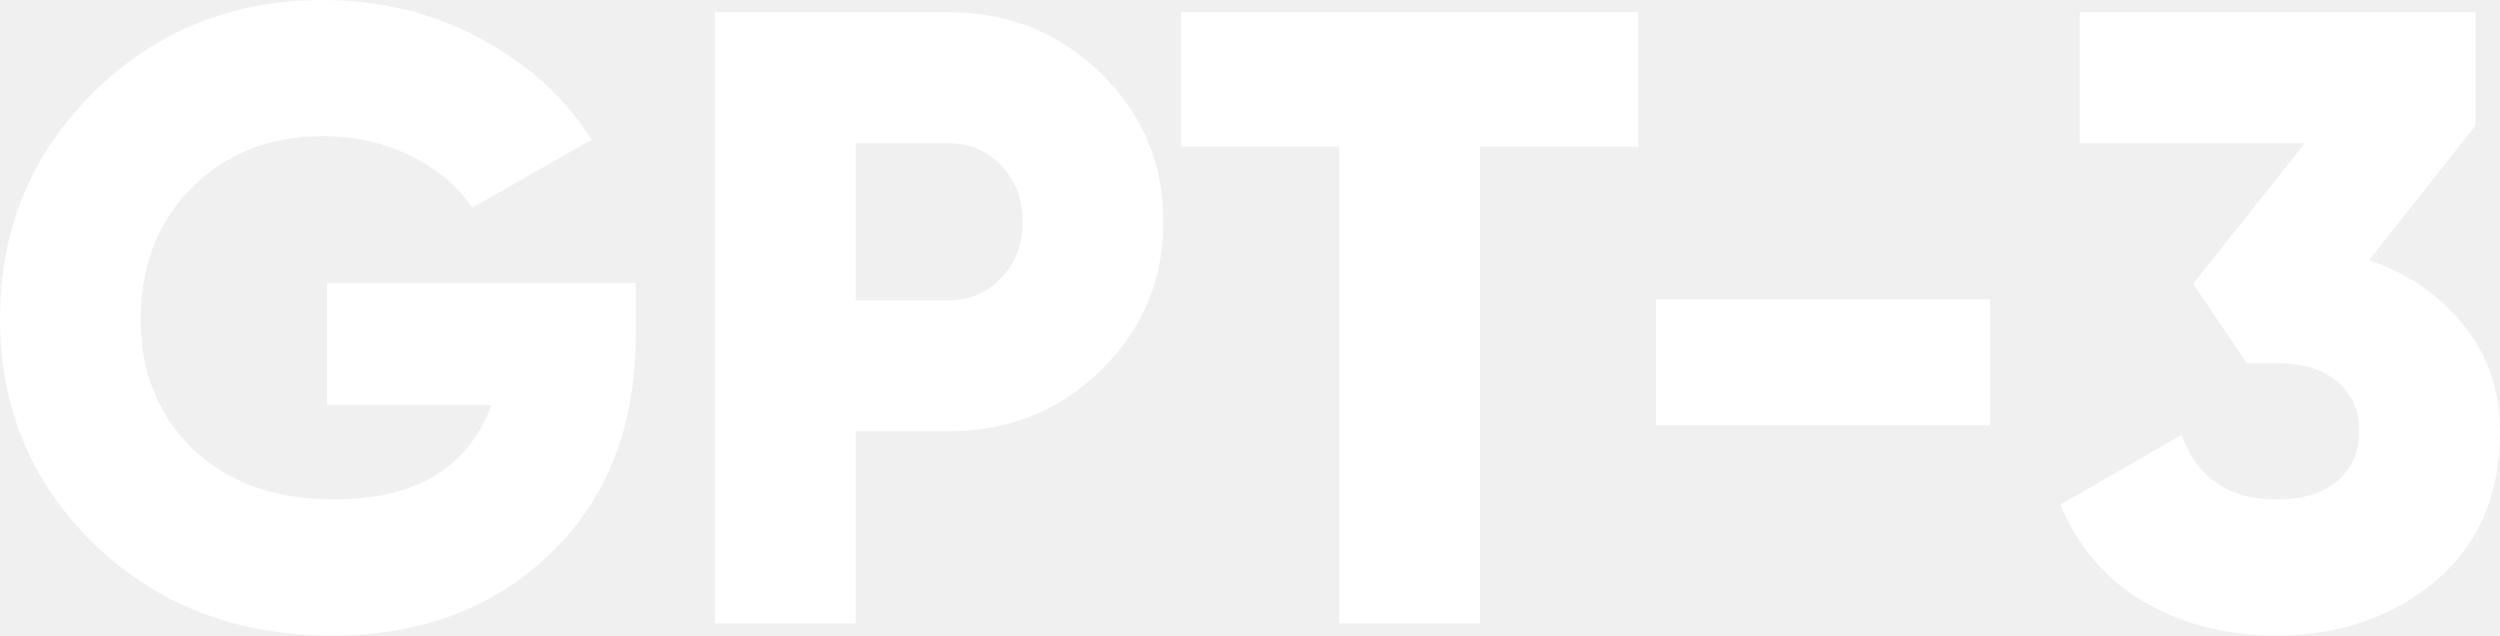
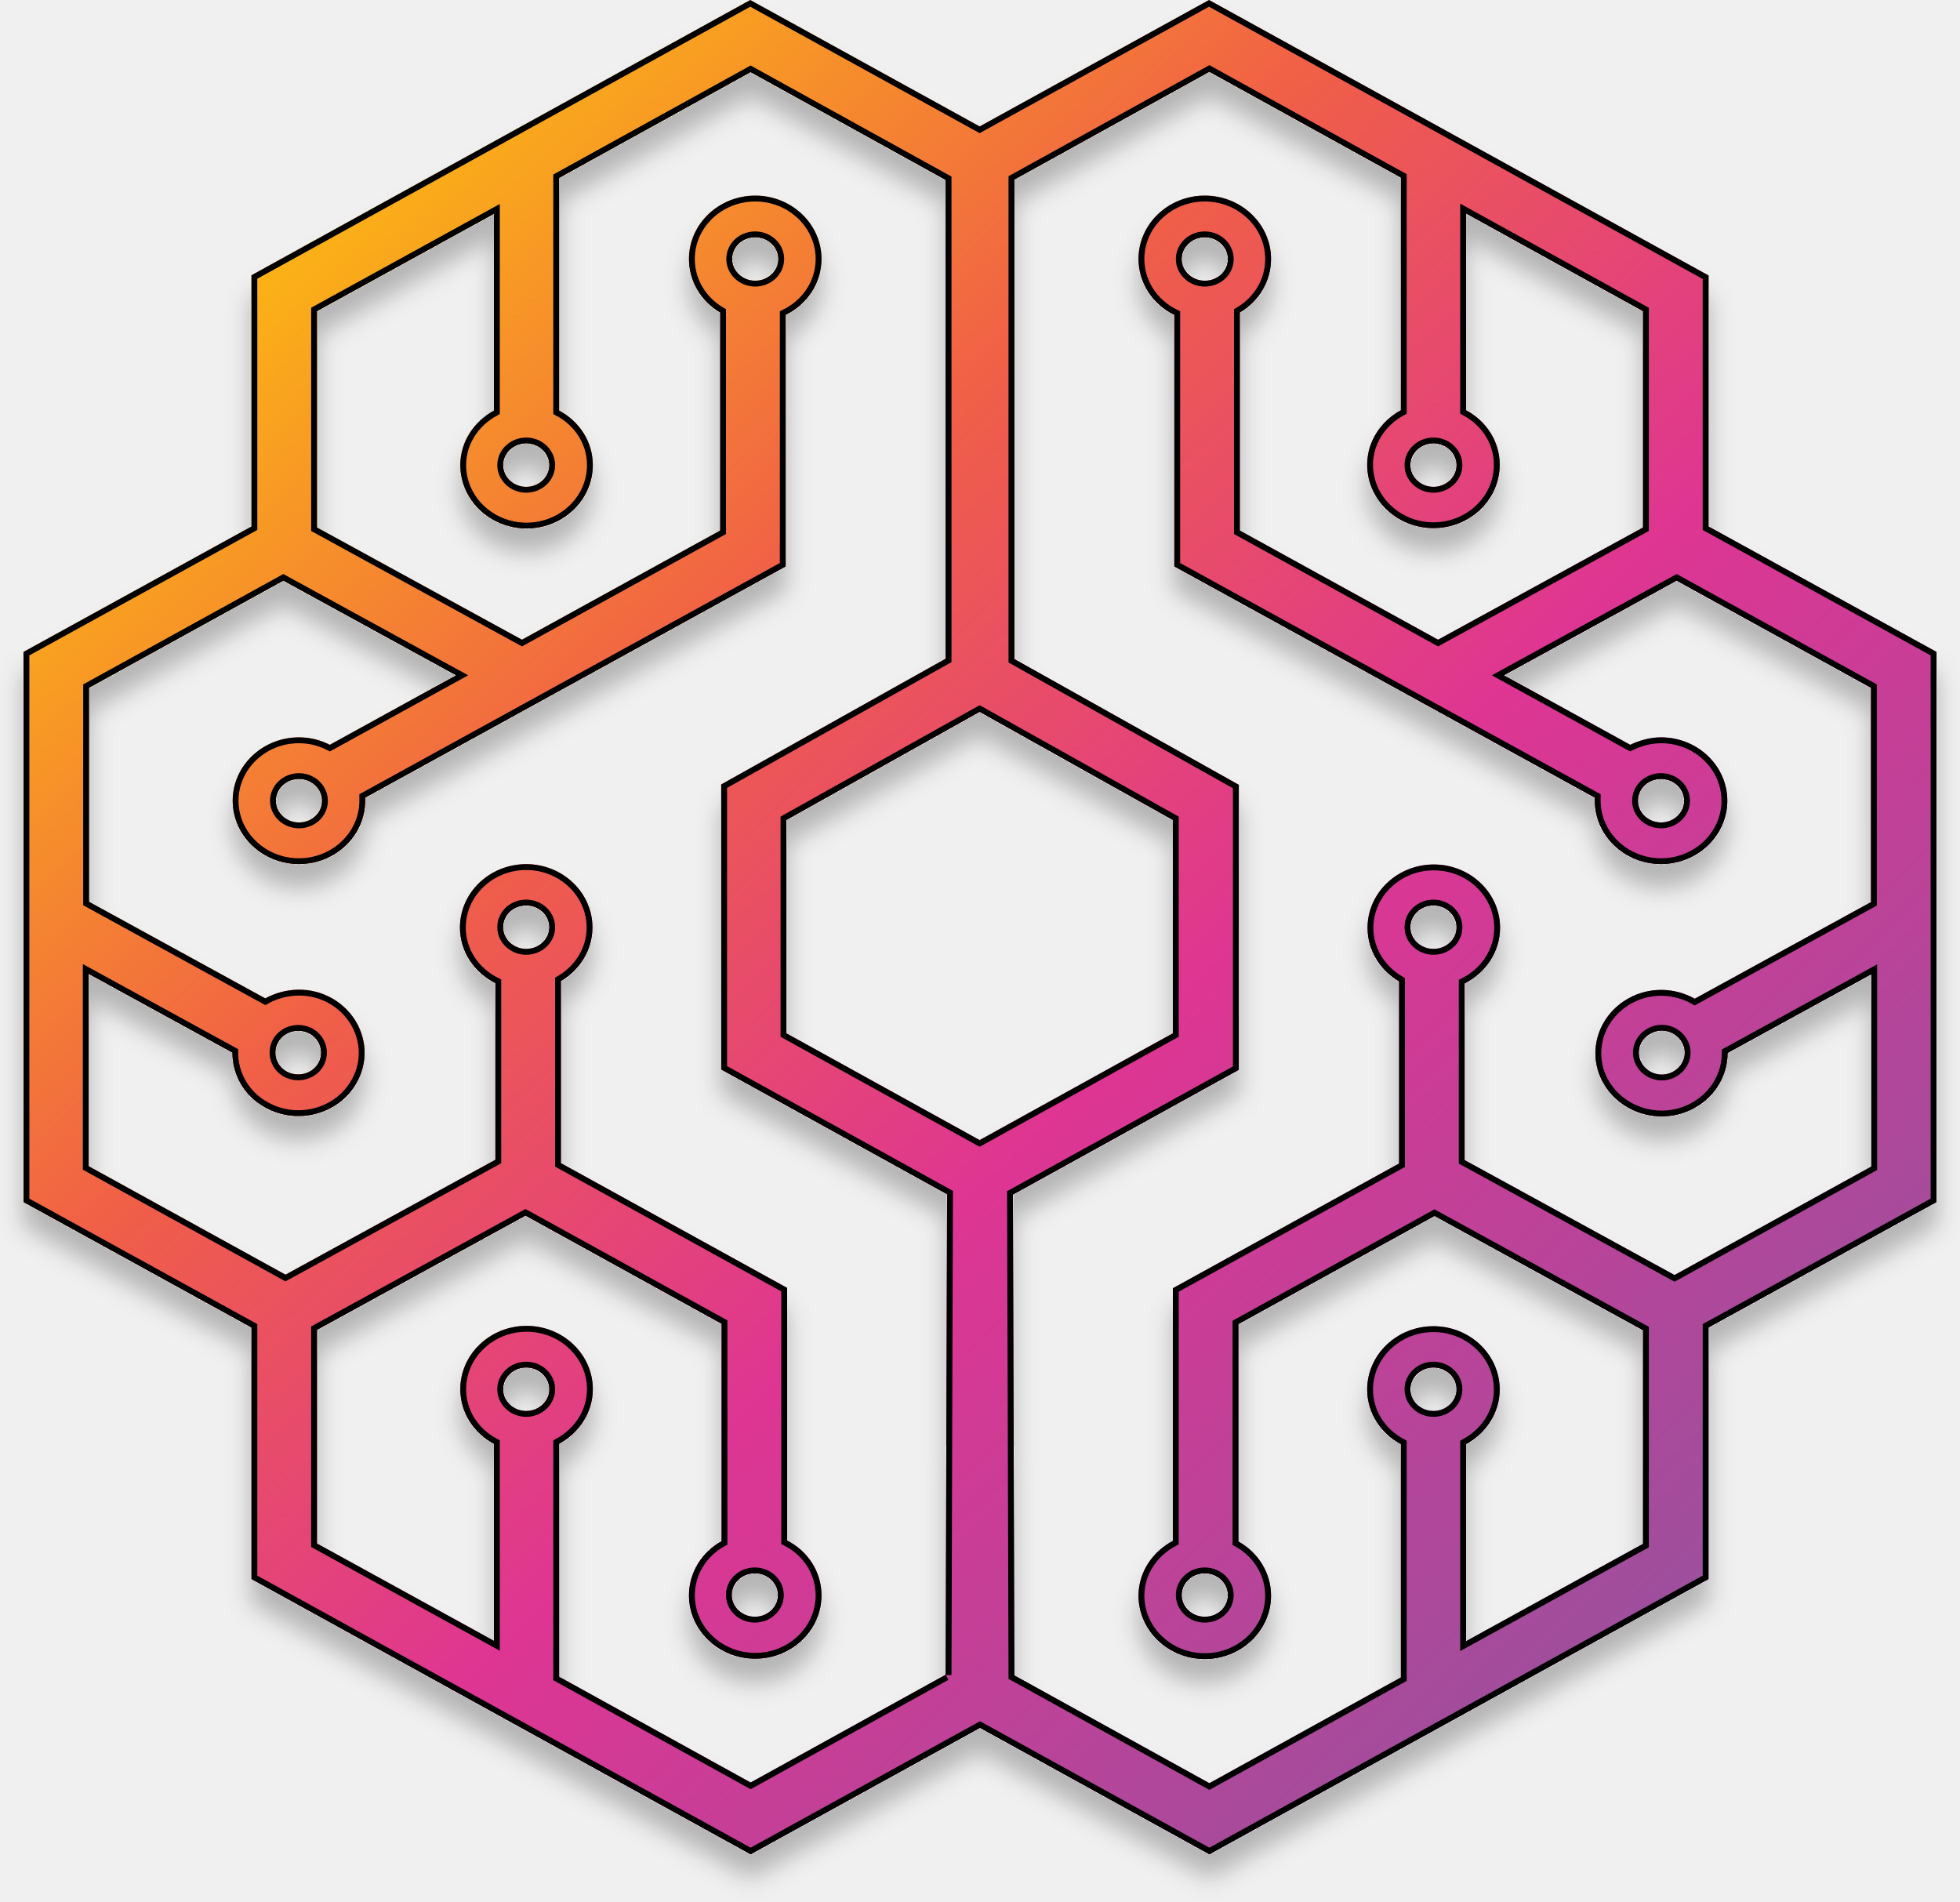
- <svg xmlns="http://www.w3.org/2000/svg" width="118" height="30" viewBox="0 0 118 30" fill="none">
-   <path d="M30.003 13.352V15.824C30.003 20.137 28.647 23.585 25.936 26.168C23.253 28.723 19.836 30 15.686 30C11.177 30 7.428 28.558 4.44 25.673C1.48 22.788 0 19.244 0 15.041C0 10.838 1.466 7.28 4.399 4.368C7.359 1.456 10.969 0 15.23 0C17.941 0 20.417 0.604 22.658 1.813C24.926 3.022 26.683 4.615 27.928 6.593L22.284 9.808C21.648 8.819 20.694 8.008 19.421 7.376C18.176 6.745 16.765 6.429 15.188 6.429C12.726 6.429 10.679 7.239 9.047 8.86C7.442 10.481 6.64 12.555 6.64 15.082C6.64 17.582 7.47 19.629 9.13 21.223C10.79 22.788 13.003 23.571 15.769 23.571C19.615 23.571 22.091 22.088 23.197 19.121H15.437V13.352H30.003Z" fill="white" />
-   <path d="M44.743 0.577C47.593 0.577 50 1.538 51.964 3.462C53.928 5.385 54.91 7.72 54.91 10.467C54.91 13.214 53.928 15.55 51.964 17.473C50 19.396 47.593 20.357 44.743 20.357H40.386V29.423H33.746V0.577H44.743ZM44.743 14.176C45.767 14.176 46.611 13.819 47.275 13.104C47.938 12.39 48.27 11.511 48.27 10.467C48.27 9.423 47.938 8.544 47.275 7.83C46.611 7.115 45.767 6.758 44.743 6.758H40.386V14.176H44.743Z" fill="white" />
-   <path d="M77.322 0.577V6.923H69.853V29.423H63.213V6.923H55.743V0.577H77.322Z" fill="white" />
-   <path d="M78.162 20.069V14.135H93.931V20.069H78.162Z" fill="white" />
-   <path d="M111.817 12.28C113.67 12.912 115.164 13.942 116.299 15.371C117.433 16.772 118 18.434 118 20.357C118 23.379 116.976 25.742 114.929 27.445C112.882 29.148 110.378 30 107.418 30C105.122 30 103.061 29.478 101.235 28.434C99.437 27.39 98.109 25.852 97.251 23.819L102.978 20.522C103.697 22.555 105.177 23.571 107.418 23.571C108.718 23.571 109.7 23.269 110.364 22.665C111.028 22.06 111.36 21.291 111.36 20.357C111.36 19.423 111.028 18.654 110.364 18.049C109.7 17.445 108.718 17.143 107.418 17.143H106.049L103.517 13.393L108.787 6.758H98.164V0.577H116.838V5.934L111.817 12.28Z" fill="white" />
+ <svg xmlns="http://www.w3.org/2000/svg" width="334" height="324" viewBox="0 0 334 324" fill="none">
+   <g filter="url(#filter0_d_254332_5741)">
+     <mask id="path-1-inside-1_254332_5741" fill="white">
+       <path d="M291.093 46.909L206.028 0L166.94 21.548L127.851 0L42.847 46.909V89.716L4 111.091V204.851L42.847 226.226V269.091L127.911 316L167 294.452L206.089 316L291.153 269.091V226.226L330 204.851V111.091L291.153 89.716V46.909H291.093ZM244.271 75.563C246.446 75.563 248.198 77.238 248.198 79.26C248.198 81.282 246.446 82.957 244.271 82.957C242.096 82.957 240.344 81.282 240.344 79.26C240.344 77.238 242.096 75.563 244.271 75.563ZM89.669 75.563C91.844 75.563 93.596 77.238 93.596 79.26C93.596 81.282 91.844 82.957 89.669 82.957C87.494 82.957 85.742 81.282 85.742 79.26C85.742 77.238 87.494 75.563 89.669 75.563ZM89.669 240.437C87.494 240.437 85.742 238.762 85.742 236.74C85.742 234.718 87.494 233.043 89.669 233.043C91.844 233.043 93.596 234.718 93.596 236.74C93.596 238.762 91.844 240.437 89.669 240.437ZM161.14 285.382L127.911 303.753L95.287 285.729V246.041C98.671 244.192 101.027 240.726 101.027 236.74C101.027 230.79 95.952 225.937 89.729 225.937C83.506 225.937 78.431 230.79 78.431 236.74C78.431 240.726 80.727 244.192 84.171 246.041V279.605L54.024 263.025V226.63L89.548 207.162L122.957 225.59V262.621C119.635 264.469 117.399 267.936 117.399 271.864C117.399 277.814 122.474 282.667 128.697 282.667C134.92 282.667 139.994 277.814 139.994 271.864C139.994 267.82 137.638 264.296 134.134 262.505V219.467L95.589 198.208V167.185C98.791 165.279 100.966 161.928 100.966 158.058C100.966 152.107 95.891 147.255 89.669 147.255C83.446 147.255 78.371 152.107 78.371 158.058C78.371 162.217 80.848 165.741 84.412 167.532V197.63L48.647 217.214L15.116 198.728V165.972L39.584 179.375C39.584 183.13 41.578 186.769 45.203 188.733C50.58 191.737 57.528 189.947 60.609 184.805C63.751 179.664 61.878 173.078 56.501 170.074C52.876 168.052 48.586 168.283 45.203 170.132L15.177 153.667V117.215L48.284 98.959L77.707 115.077L56.199 126.92C54.628 126.111 52.876 125.649 50.943 125.649C44.72 125.649 39.645 130.502 39.645 136.452C39.645 142.402 44.72 147.255 50.943 147.255C57.165 147.255 62.24 142.402 62.24 136.452C62.24 136.279 62.24 136.105 62.24 135.932L133.893 96.533V53.668C137.517 51.877 139.994 48.295 139.994 44.136C139.994 38.186 134.92 33.333 128.697 33.333C122.474 33.333 117.399 38.186 117.399 44.136C117.399 48.007 119.514 51.357 122.716 53.264V90.409L88.944 109.011L54.024 89.89V53.032L84.171 36.453V69.959C80.788 71.808 78.431 75.274 78.431 79.26C78.431 85.21 83.506 90.063 89.729 90.063C95.952 90.063 101.027 85.21 101.027 79.26C101.027 75.274 98.731 71.808 95.287 69.959V30.329L127.911 12.305L161.14 30.676V112.246L122.897 133.679V182.263L161.381 203.522L161.14 285.44V285.382ZM85.742 158C85.742 155.92 87.494 154.303 89.669 154.303C91.844 154.303 93.596 155.978 93.596 158C93.596 160.022 91.844 161.697 89.669 161.697C87.494 161.697 85.742 160.022 85.742 158ZM124.709 271.806C124.709 269.727 126.461 268.109 128.636 268.109C130.811 268.109 132.563 269.784 132.563 271.806C132.563 273.828 130.811 275.503 128.636 275.503C126.461 275.503 124.709 273.828 124.709 271.806ZM47.438 177.526C48.526 175.735 50.882 175.158 52.755 176.14C54.628 177.18 55.232 179.433 54.205 181.223C53.117 183.014 50.761 183.592 48.888 182.61C47.016 181.57 46.411 179.317 47.438 177.526ZM54.87 136.452C54.87 138.532 53.117 140.149 50.943 140.149C48.768 140.149 47.016 138.474 47.016 136.452C47.016 134.43 48.768 132.755 50.943 132.755C53.117 132.755 54.87 134.43 54.87 136.452ZM124.77 44.136C124.77 42.056 126.522 40.439 128.697 40.439C130.872 40.439 132.624 42.114 132.624 44.136C132.624 46.158 130.872 47.833 128.697 47.833C126.522 47.833 124.77 46.158 124.77 44.136ZM134.013 176.082V139.745L166.94 121.316L199.866 139.745V176.082L166.94 194.279L134.013 176.082ZM244.271 240.437C242.096 240.437 240.344 238.762 240.344 236.74C240.344 234.718 242.096 233.043 244.271 233.043C246.446 233.043 248.198 234.718 248.198 236.74C248.198 238.762 246.446 240.437 244.271 240.437ZM318.823 117.272V153.725L288.797 170.189C285.414 168.283 281.124 168.11 277.499 170.132C272.122 173.136 270.249 179.721 273.391 184.863C276.533 190.004 283.42 191.795 288.797 188.791C292.422 186.769 294.415 183.13 294.415 179.433L318.884 166.03V198.785L285.353 217.272L249.587 197.688V167.59C253.152 165.799 255.629 162.217 255.629 158.116C255.629 152.165 250.554 147.313 244.331 147.313C238.109 147.313 233.034 152.165 233.034 158.116C233.034 161.986 235.209 165.337 238.411 167.243V198.265L199.866 219.525V262.563C196.422 264.412 194.006 267.878 194.006 271.922C194.006 277.872 199.08 282.725 205.303 282.725C211.526 282.725 216.601 277.872 216.601 271.922C216.601 267.993 214.365 264.527 211.043 262.679V225.648L244.452 207.22L279.976 226.688V263.083L249.829 279.663V246.099C253.212 244.25 255.569 240.784 255.569 236.798C255.569 230.848 250.494 225.995 244.271 225.995C238.048 225.995 232.973 230.848 232.973 236.798C232.973 240.784 235.269 244.25 238.713 246.099V285.844L206.089 303.868L172.86 285.498L172.619 203.58L211.103 182.321V133.737L172.86 112.304V30.618L206.089 12.247L238.713 30.271V69.901C235.329 71.75 232.973 75.216 232.973 79.202C232.973 85.153 238.048 90.005 244.271 90.005C250.494 90.005 255.569 85.153 255.569 79.202C255.569 75.216 253.273 71.75 249.829 69.901V36.395L279.976 53.032V89.89L245.056 109.011L211.284 90.409V53.264C214.486 51.357 216.601 48.007 216.601 44.136C216.601 38.186 211.526 33.333 205.303 33.333C199.08 33.333 194.006 38.186 194.006 44.136C194.006 48.295 196.483 51.877 200.107 53.668V96.533L271.76 135.932C271.76 135.932 271.76 136.279 271.76 136.452C271.76 142.402 276.835 147.255 283.057 147.255C289.28 147.255 294.355 142.402 294.355 136.452C294.355 130.502 289.28 125.649 283.057 125.649C281.185 125.649 279.372 126.169 277.801 126.92L256.294 115.077L285.716 98.959L318.823 117.215V117.272ZM285.112 182.61C283.239 183.65 280.883 183.014 279.795 181.223C278.708 179.433 279.372 177.18 281.245 176.14C283.118 175.1 285.474 175.735 286.562 177.526C287.649 179.317 286.984 181.57 285.112 182.61ZM248.198 158C248.198 160.08 246.446 161.697 244.271 161.697C242.096 161.697 240.344 160.022 240.344 158C240.344 155.978 242.096 154.303 244.271 154.303C246.446 154.303 248.198 155.978 248.198 158ZM209.23 271.806C209.23 273.886 207.478 275.503 205.303 275.503C203.128 275.503 201.376 273.828 201.376 271.806C201.376 269.784 203.128 268.109 205.303 268.109C207.478 268.109 209.23 269.784 209.23 271.806ZM209.23 44.136C209.23 46.216 207.478 47.833 205.303 47.833C203.128 47.833 201.376 46.158 201.376 44.136C201.376 42.114 203.128 40.439 205.303 40.439C207.478 40.439 209.23 42.114 209.23 44.136ZM279.13 136.452C279.13 134.372 280.883 132.755 283.057 132.755C285.232 132.755 286.984 134.43 286.984 136.452C286.984 138.474 285.232 140.149 283.057 140.149C280.883 140.149 279.13 138.474 279.13 136.452Z" />
+     </mask>
+     <path d="M291.093 46.909L206.028 0L166.94 21.548L127.851 0L42.847 46.909V89.716L4 111.091V204.851L42.847 226.226V269.091L127.911 316L167 294.452L206.089 316L291.153 269.091V226.226L330 204.851V111.091L291.153 89.716V46.909H291.093ZM244.271 75.563C246.446 75.563 248.198 77.238 248.198 79.26C248.198 81.282 246.446 82.957 244.271 82.957C242.096 82.957 240.344 81.282 240.344 79.26C240.344 77.238 242.096 75.563 244.271 75.563ZM89.669 75.563C91.844 75.563 93.596 77.238 93.596 79.26C93.596 81.282 91.844 82.957 89.669 82.957C87.494 82.957 85.742 81.282 85.742 79.26C85.742 77.238 87.494 75.563 89.669 75.563ZM89.669 240.437C87.494 240.437 85.742 238.762 85.742 236.74C85.742 234.718 87.494 233.043 89.669 233.043C91.844 233.043 93.596 234.718 93.596 236.74C93.596 238.762 91.844 240.437 89.669 240.437ZM161.14 285.382L127.911 303.753L95.287 285.729V246.041C98.671 244.192 101.027 240.726 101.027 236.74C101.027 230.79 95.952 225.937 89.729 225.937C83.506 225.937 78.431 230.79 78.431 236.74C78.431 240.726 80.727 244.192 84.171 246.041V279.605L54.024 263.025V226.63L89.548 207.162L122.957 225.59V262.621C119.635 264.469 117.399 267.936 117.399 271.864C117.399 277.814 122.474 282.667 128.697 282.667C134.92 282.667 139.994 277.814 139.994 271.864C139.994 267.82 137.638 264.296 134.134 262.505V219.467L95.589 198.208V167.185C98.791 165.279 100.966 161.928 100.966 158.058C100.966 152.107 95.891 147.255 89.669 147.255C83.446 147.255 78.371 152.107 78.371 158.058C78.371 162.217 80.848 165.741 84.412 167.532V197.63L48.647 217.214L15.116 198.728V165.972L39.584 179.375C39.584 183.13 41.578 186.769 45.203 188.733C50.58 191.737 57.528 189.947 60.609 184.805C63.751 179.664 61.878 173.078 56.501 170.074C52.876 168.052 48.586 168.283 45.203 170.132L15.177 153.667V117.215L48.284 98.959L77.707 115.077L56.199 126.92C54.628 126.111 52.876 125.649 50.943 125.649C44.72 125.649 39.645 130.502 39.645 136.452C39.645 142.402 44.72 147.255 50.943 147.255C57.165 147.255 62.24 142.402 62.24 136.452C62.24 136.279 62.24 136.105 62.24 135.932L133.893 96.533V53.668C137.517 51.877 139.994 48.295 139.994 44.136C139.994 38.186 134.92 33.333 128.697 33.333C122.474 33.333 117.399 38.186 117.399 44.136C117.399 48.007 119.514 51.357 122.716 53.264V90.409L88.944 109.011L54.024 89.89V53.032L84.171 36.453V69.959C80.788 71.808 78.431 75.274 78.431 79.26C78.431 85.21 83.506 90.063 89.729 90.063C95.952 90.063 101.027 85.21 101.027 79.26C101.027 75.274 98.731 71.808 95.287 69.959V30.329L127.911 12.305L161.14 30.676V112.246L122.897 133.679V182.263L161.381 203.522L161.14 285.44V285.382ZM85.742 158C85.742 155.92 87.494 154.303 89.669 154.303C91.844 154.303 93.596 155.978 93.596 158C93.596 160.022 91.844 161.697 89.669 161.697C87.494 161.697 85.742 160.022 85.742 158ZM124.709 271.806C124.709 269.727 126.461 268.109 128.636 268.109C130.811 268.109 132.563 269.784 132.563 271.806C132.563 273.828 130.811 275.503 128.636 275.503C126.461 275.503 124.709 273.828 124.709 271.806ZM47.438 177.526C48.526 175.735 50.882 175.158 52.755 176.14C54.628 177.18 55.232 179.433 54.205 181.223C53.117 183.014 50.761 183.592 48.888 182.61C47.016 181.57 46.411 179.317 47.438 177.526ZM54.87 136.452C54.87 138.532 53.117 140.149 50.943 140.149C48.768 140.149 47.016 138.474 47.016 136.452C47.016 134.43 48.768 132.755 50.943 132.755C53.117 132.755 54.87 134.43 54.87 136.452ZM124.77 44.136C124.77 42.056 126.522 40.439 128.697 40.439C130.872 40.439 132.624 42.114 132.624 44.136C132.624 46.158 130.872 47.833 128.697 47.833C126.522 47.833 124.77 46.158 124.77 44.136ZM134.013 176.082V139.745L166.94 121.316L199.866 139.745V176.082L166.94 194.279L134.013 176.082ZM244.271 240.437C242.096 240.437 240.344 238.762 240.344 236.74C240.344 234.718 242.096 233.043 244.271 233.043C246.446 233.043 248.198 234.718 248.198 236.74C248.198 238.762 246.446 240.437 244.271 240.437ZM318.823 117.272V153.725L288.797 170.189C285.414 168.283 281.124 168.11 277.499 170.132C272.122 173.136 270.249 179.721 273.391 184.863C276.533 190.004 283.42 191.795 288.797 188.791C292.422 186.769 294.415 183.13 294.415 179.433L318.884 166.03V198.785L285.353 217.272L249.587 197.688V167.59C253.152 165.799 255.629 162.217 255.629 158.116C255.629 152.165 250.554 147.313 244.331 147.313C238.109 147.313 233.034 152.165 233.034 158.116C233.034 161.986 235.209 165.337 238.411 167.243V198.265L199.866 219.525V262.563C196.422 264.412 194.006 267.878 194.006 271.922C194.006 277.872 199.08 282.725 205.303 282.725C211.526 282.725 216.601 277.872 216.601 271.922C216.601 267.993 214.365 264.527 211.043 262.679V225.648L244.452 207.22L279.976 226.688V263.083L249.829 279.663V246.099C253.212 244.25 255.569 240.784 255.569 236.798C255.569 230.848 250.494 225.995 244.271 225.995C238.048 225.995 232.973 230.848 232.973 236.798C232.973 240.784 235.269 244.25 238.713 246.099V285.844L206.089 303.868L172.86 285.498L172.619 203.58L211.103 182.321V133.737L172.86 112.304V30.618L206.089 12.247L238.713 30.271V69.901C235.329 71.75 232.973 75.216 232.973 79.202C232.973 85.153 238.048 90.005 244.271 90.005C250.494 90.005 255.569 85.153 255.569 79.202C255.569 75.216 253.273 71.75 249.829 69.901V36.395L279.976 53.032V89.89L245.056 109.011L211.284 90.409V53.264C214.486 51.357 216.601 48.007 216.601 44.136C216.601 38.186 211.526 33.333 205.303 33.333C199.08 33.333 194.006 38.186 194.006 44.136C194.006 48.295 196.483 51.877 200.107 53.668V96.533L271.76 135.932C271.76 135.932 271.76 136.279 271.76 136.452C271.76 142.402 276.835 147.255 283.057 147.255C289.28 147.255 294.355 142.402 294.355 136.452C294.355 130.502 289.28 125.649 283.057 125.649C281.185 125.649 279.372 126.169 277.801 126.92L256.294 115.077L285.716 98.959L318.823 117.215V117.272ZM285.112 182.61C283.239 183.65 280.883 183.014 279.795 181.223C278.708 179.433 279.372 177.18 281.245 176.14C283.118 175.1 285.474 175.735 286.562 177.526C287.649 179.317 286.984 181.57 285.112 182.61ZM248.198 158C248.198 160.08 246.446 161.697 244.271 161.697C242.096 161.697 240.344 160.022 240.344 158C240.344 155.978 242.096 154.303 244.271 154.303C246.446 154.303 248.198 155.978 248.198 158ZM209.23 271.806C209.23 273.886 207.478 275.503 205.303 275.503C203.128 275.503 201.376 273.828 201.376 271.806C201.376 269.784 203.128 268.109 205.303 268.109C207.478 268.109 209.23 269.784 209.23 271.806ZM209.23 44.136C209.23 46.216 207.478 47.833 205.303 47.833C203.128 47.833 201.376 46.158 201.376 44.136C201.376 42.114 203.128 40.439 205.303 40.439C207.478 40.439 209.23 42.114 209.23 44.136ZM279.13 136.452C279.13 134.372 280.883 132.755 283.057 132.755C285.232 132.755 286.984 134.43 286.984 136.452C286.984 138.474 285.232 140.149 283.057 140.149C280.883 140.149 279.13 138.474 279.13 136.452Z" fill="url(#paint0_linear_254332_5741)" />
+     <path d="M291.093 46.909L206.028 0L166.94 21.548L127.851 0L42.847 46.909V89.716L4 111.091V204.851L42.847 226.226V269.091L127.911 316L167 294.452L206.089 316L291.153 269.091V226.226L330 204.851V111.091L291.153 89.716V46.909H291.093ZM244.271 75.563C246.446 75.563 248.198 77.238 248.198 79.26C248.198 81.282 246.446 82.957 244.271 82.957C242.096 82.957 240.344 81.282 240.344 79.26C240.344 77.238 242.096 75.563 244.271 75.563ZM89.669 75.563C91.844 75.563 93.596 77.238 93.596 79.26C93.596 81.282 91.844 82.957 89.669 82.957C87.494 82.957 85.742 81.282 85.742 79.26C85.742 77.238 87.494 75.563 89.669 75.563ZM89.669 240.437C87.494 240.437 85.742 238.762 85.742 236.74C85.742 234.718 87.494 233.043 89.669 233.043C91.844 233.043 93.596 234.718 93.596 236.74C93.596 238.762 91.844 240.437 89.669 240.437ZM161.14 285.382L127.911 303.753L95.287 285.729V246.041C98.671 244.192 101.027 240.726 101.027 236.74C101.027 230.79 95.952 225.937 89.729 225.937C83.506 225.937 78.431 230.79 78.431 236.74C78.431 240.726 80.727 244.192 84.171 246.041V279.605L54.024 263.025V226.63L89.548 207.162L122.957 225.59V262.621C119.635 264.469 117.399 267.936 117.399 271.864C117.399 277.814 122.474 282.667 128.697 282.667C134.92 282.667 139.994 277.814 139.994 271.864C139.994 267.82 137.638 264.296 134.134 262.505V219.467L95.589 198.208V167.185C98.791 165.279 100.966 161.928 100.966 158.058C100.966 152.107 95.891 147.255 89.669 147.255C83.446 147.255 78.371 152.107 78.371 158.058C78.371 162.217 80.848 165.741 84.412 167.532V197.63L48.647 217.214L15.116 198.728V165.972L39.584 179.375C39.584 183.13 41.578 186.769 45.203 188.733C50.58 191.737 57.528 189.947 60.609 184.805C63.751 179.664 61.878 173.078 56.501 170.074C52.876 168.052 48.586 168.283 45.203 170.132L15.177 153.667V117.215L48.284 98.959L77.707 115.077L56.199 126.92C54.628 126.111 52.876 125.649 50.943 125.649C44.72 125.649 39.645 130.502 39.645 136.452C39.645 142.402 44.72 147.255 50.943 147.255C57.165 147.255 62.24 142.402 62.24 136.452C62.24 136.279 62.24 136.105 62.24 135.932L133.893 96.533V53.668C137.517 51.877 139.994 48.295 139.994 44.136C139.994 38.186 134.92 33.333 128.697 33.333C122.474 33.333 117.399 38.186 117.399 44.136C117.399 48.007 119.514 51.357 122.716 53.264V90.409L88.944 109.011L54.024 89.89V53.032L84.171 36.453V69.959C80.788 71.808 78.431 75.274 78.431 79.26C78.431 85.21 83.506 90.063 89.729 90.063C95.952 90.063 101.027 85.21 101.027 79.26C101.027 75.274 98.731 71.808 95.287 69.959V30.329L127.911 12.305L161.14 30.676V112.246L122.897 133.679V182.263L161.381 203.522L161.14 285.44V285.382ZM85.742 158C85.742 155.92 87.494 154.303 89.669 154.303C91.844 154.303 93.596 155.978 93.596 158C93.596 160.022 91.844 161.697 89.669 161.697C87.494 161.697 85.742 160.022 85.742 158ZM124.709 271.806C124.709 269.727 126.461 268.109 128.636 268.109C130.811 268.109 132.563 269.784 132.563 271.806C132.563 273.828 130.811 275.503 128.636 275.503C126.461 275.503 124.709 273.828 124.709 271.806ZM47.438 177.526C48.526 175.735 50.882 175.158 52.755 176.14C54.628 177.18 55.232 179.433 54.205 181.223C53.117 183.014 50.761 183.592 48.888 182.61C47.016 181.57 46.411 179.317 47.438 177.526ZM54.87 136.452C54.87 138.532 53.117 140.149 50.943 140.149C48.768 140.149 47.016 138.474 47.016 136.452C47.016 134.43 48.768 132.755 50.943 132.755C53.117 132.755 54.87 134.43 54.87 136.452ZM124.77 44.136C124.77 42.056 126.522 40.439 128.697 40.439C130.872 40.439 132.624 42.114 132.624 44.136C132.624 46.158 130.872 47.833 128.697 47.833C126.522 47.833 124.77 46.158 124.77 44.136ZM134.013 176.082V139.745L166.94 121.316L199.866 139.745V176.082L166.94 194.279L134.013 176.082ZM244.271 240.437C242.096 240.437 240.344 238.762 240.344 236.74C240.344 234.718 242.096 233.043 244.271 233.043C246.446 233.043 248.198 234.718 248.198 236.74C248.198 238.762 246.446 240.437 244.271 240.437ZM318.823 117.272V153.725L288.797 170.189C285.414 168.283 281.124 168.11 277.499 170.132C272.122 173.136 270.249 179.721 273.391 184.863C276.533 190.004 283.42 191.795 288.797 188.791C292.422 186.769 294.415 183.13 294.415 179.433L318.884 166.03V198.785L285.353 217.272L249.587 197.688V167.59C253.152 165.799 255.629 162.217 255.629 158.116C255.629 152.165 250.554 147.313 244.331 147.313C238.109 147.313 233.034 152.165 233.034 158.116C233.034 161.986 235.209 165.337 238.411 167.243V198.265L199.866 219.525V262.563C196.422 264.412 194.006 267.878 194.006 271.922C194.006 277.872 199.08 282.725 205.303 282.725C211.526 282.725 216.601 277.872 216.601 271.922C216.601 267.993 214.365 264.527 211.043 262.679V225.648L244.452 207.22L279.976 226.688V263.083L249.829 279.663V246.099C253.212 244.25 255.569 240.784 255.569 236.798C255.569 230.848 250.494 225.995 244.271 225.995C238.048 225.995 232.973 230.848 232.973 236.798C232.973 240.784 235.269 244.25 238.713 246.099V285.844L206.089 303.868L172.86 285.498L172.619 203.58L211.103 182.321V133.737L172.86 112.304V30.618L206.089 12.247L238.713 30.271V69.901C235.329 71.75 232.973 75.216 232.973 79.202C232.973 85.153 238.048 90.005 244.271 90.005C250.494 90.005 255.569 85.153 255.569 79.202C255.569 75.216 253.273 71.75 249.829 69.901V36.395L279.976 53.032V89.89L245.056 109.011L211.284 90.409V53.264C214.486 51.357 216.601 48.007 216.601 44.136C216.601 38.186 211.526 33.333 205.303 33.333C199.08 33.333 194.006 38.186 194.006 44.136C194.006 48.295 196.483 51.877 200.107 53.668V96.533L271.76 135.932C271.76 135.932 271.76 136.279 271.76 136.452C271.76 142.402 276.835 147.255 283.057 147.255C289.28 147.255 294.355 142.402 294.355 136.452C294.355 130.502 289.28 125.649 283.057 125.649C281.185 125.649 279.372 126.169 277.801 126.92L256.294 115.077L285.716 98.959L318.823 117.215V117.272ZM285.112 182.61C283.239 183.65 280.883 183.014 279.795 181.223C278.708 179.433 279.372 177.18 281.245 176.14C283.118 175.1 285.474 175.735 286.562 177.526C287.649 179.317 286.984 181.57 285.112 182.61ZM248.198 158C248.198 160.08 246.446 161.697 244.271 161.697C242.096 161.697 240.344 160.022 240.344 158C240.344 155.978 242.096 154.303 244.271 154.303C246.446 154.303 248.198 155.978 248.198 158ZM209.23 271.806C209.23 273.886 207.478 275.503 205.303 275.503C203.128 275.503 201.376 273.828 201.376 271.806C201.376 269.784 203.128 268.109 205.303 268.109C207.478 268.109 209.23 269.784 209.23 271.806ZM209.23 44.136C209.23 46.216 207.478 47.833 205.303 47.833C203.128 47.833 201.376 46.158 201.376 44.136C201.376 42.114 203.128 40.439 205.303 40.439C207.478 40.439 209.23 42.114 209.23 44.136ZM279.13 136.452C279.13 134.372 280.883 132.755 283.057 132.755C285.232 132.755 286.984 134.43 286.984 136.452C286.984 138.474 285.232 140.149 283.057 140.149C280.883 140.149 279.13 138.474 279.13 136.452Z" stroke="black" stroke-width="2" mask="url(#path-1-inside-1_254332_5741)" />
+   </g>
+   <defs>
+     <filter id="filter0_d_254332_5741" x="0" y="0" width="334" height="324" filterUnits="userSpaceOnUse" color-interpolation-filters="sRGB">
+       <feFlood flood-opacity="0" result="BackgroundImageFix" />
+       <feColorMatrix in="SourceAlpha" type="matrix" values="0 0 0 0 0 0 0 0 0 0 0 0 0 0 0 0 0 0 127 0" result="hardAlpha" />
+       <feOffset dy="4" />
+       <feGaussianBlur stdDeviation="2" />
+       <feComposite in2="hardAlpha" operator="out" />
+       <feColorMatrix type="matrix" values="0 0 0 0 0 0 0 0 0 0 0 0 0 0 0 0 0 0 0.25 0" />
+       <feBlend mode="normal" in2="BackgroundImageFix" result="effect1_dropShadow_254332_5741" />
+       <feBlend mode="normal" in="SourceGraphic" in2="effect1_dropShadow_254332_5741" result="shape" />
+     </filter>
+     <linearGradient id="paint0_linear_254332_5741" x1="46.774" y1="43.096" x2="276.351" y2="283.187" gradientUnits="userSpaceOnUse">
+       <stop stop-color="#FBB315" />
+       <stop offset="0.3" stop-color="#F05F47" />
+       <stop offset="0.6" stop-color="#DE3593" />
+       <stop offset="1" stop-color="#9D4F9D" />
+     </linearGradient>
+   </defs>
</svg>
